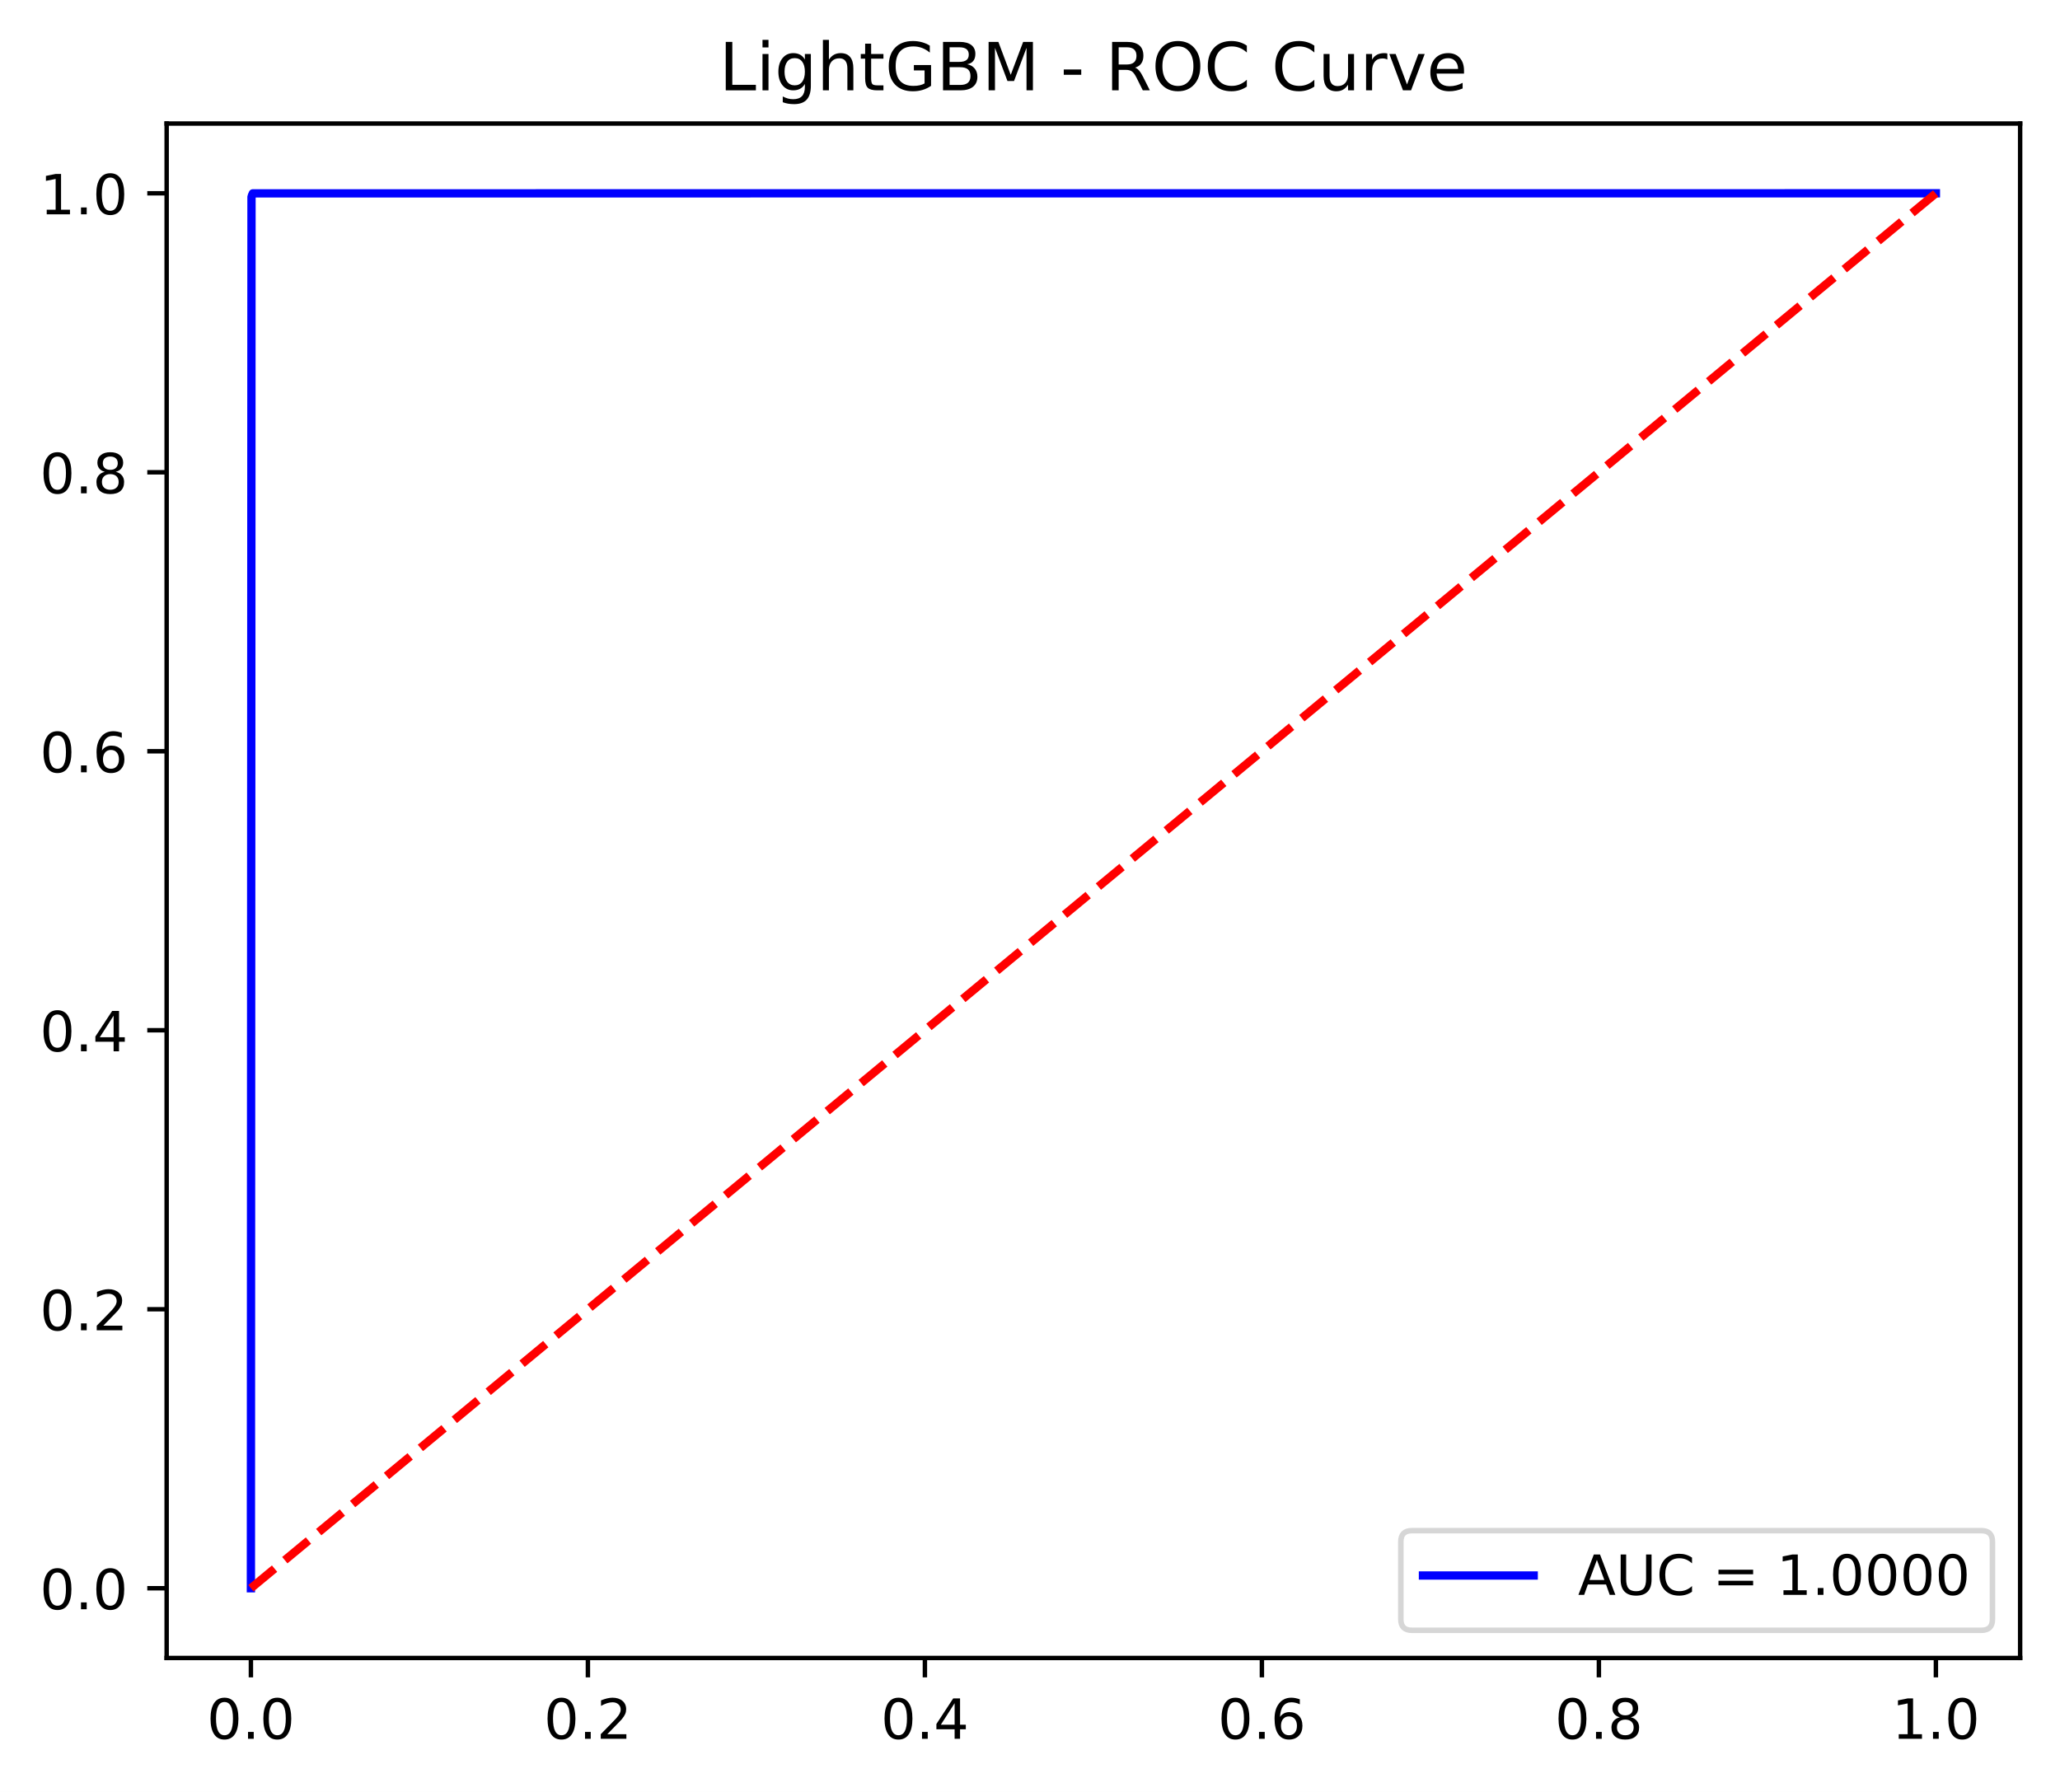
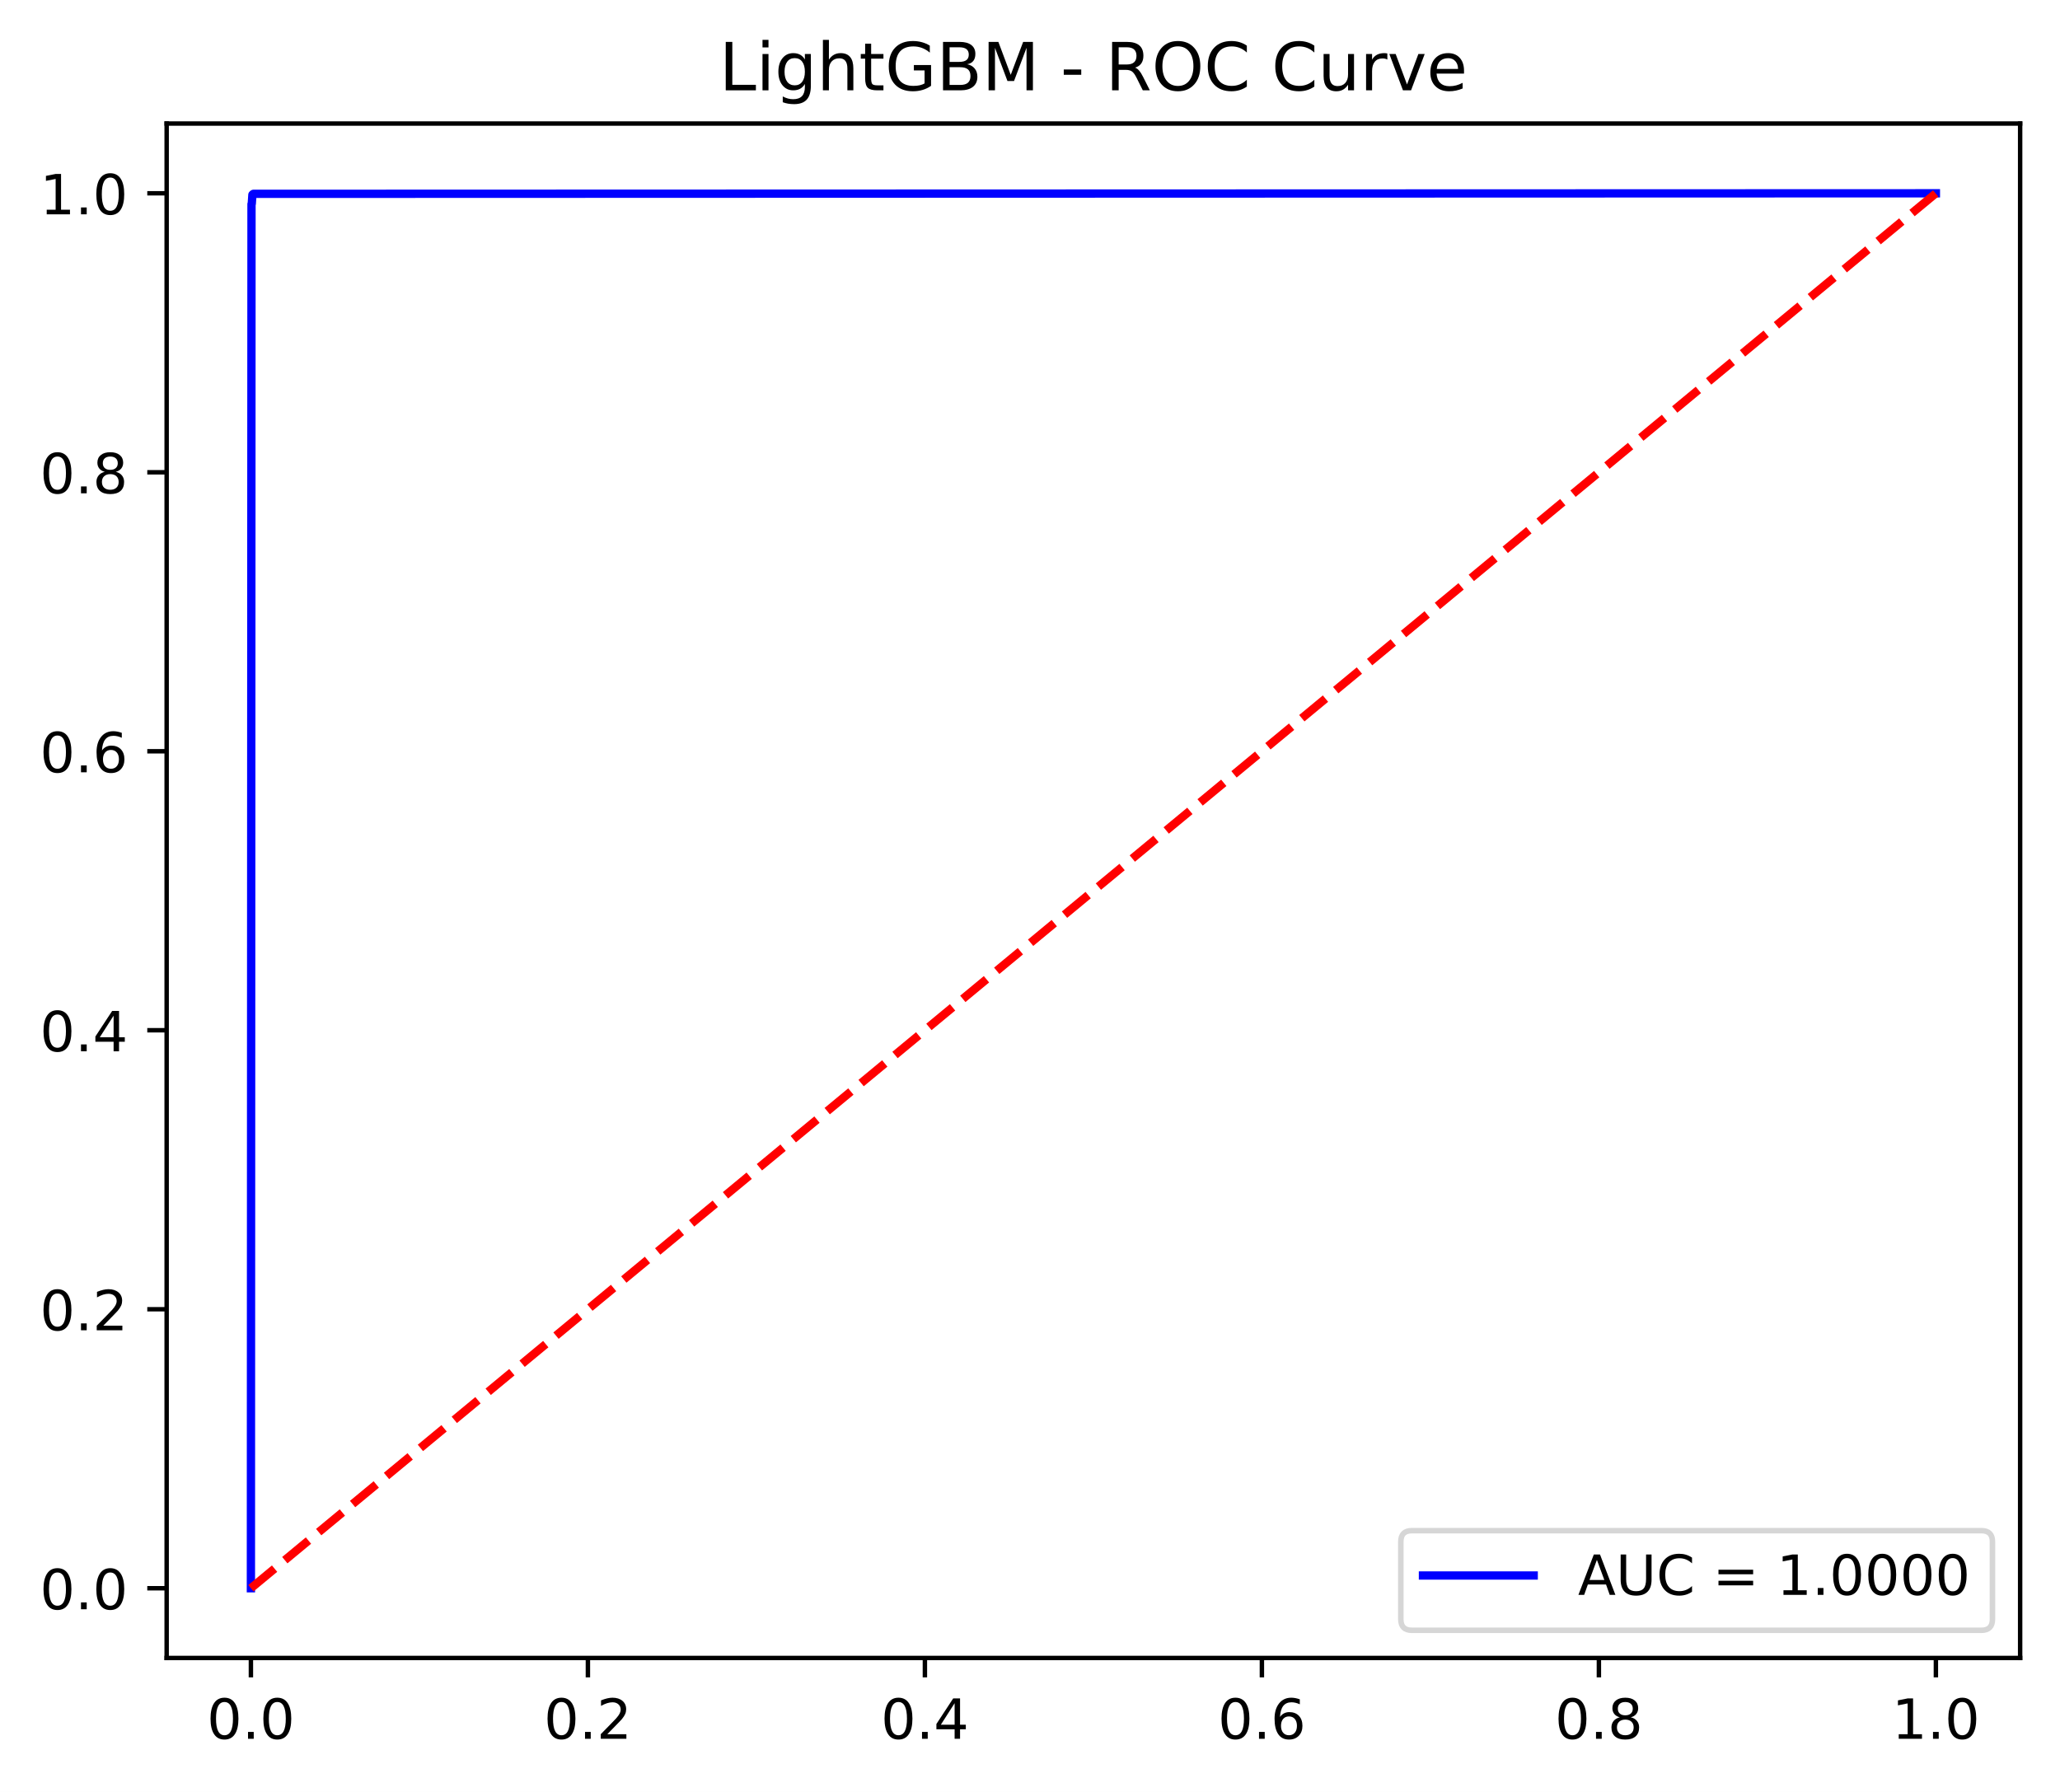
<svg xmlns="http://www.w3.org/2000/svg" xmlns:xlink="http://www.w3.org/1999/xlink" width="372.103pt" height="323.718pt" viewBox="0 0 372.103 323.718" version="1.1">
  <defs>
    <style type="text/css">*{stroke-linejoin: round; stroke-linecap: butt}</style>
  </defs>
  <g id="figure_1">
    <g id="patch_1">
      <path d="M 0 323.718  L 372.103 323.718  L 372.103 0  L 0 0  z " style="fill: #ffffff" />
    </g>
    <g id="axes_1">
      <g id="patch_2">
        <path d="M 30.103 299.518  L 364.903 299.518  L 364.903 22.318  L 30.103 22.318  z " style="fill: #ffffff" />
      </g>
      <g id="matplotlib.axis_1">
        <g id="xtick_1">
          <g id="line2d_1">
            <defs>
-               <path id="m02a3f4bbe5" d="M 0 0  L 0 3.5  " style="stroke: #000000; stroke-width: 0.8" />
+               <path id="m961a10a749" d="M 0 0  L 0 3.5  " style="stroke: #000000; stroke-width: 0.8" />
            </defs>
            <g>
-               <use xlink:href="#m02a3f4bbe5" x="45.321" y="299.518" style="stroke: #000000; stroke-width: 0.8" />
+               <use xlink:href="#m961a10a749" x="45.321" y="299.518" style="stroke: #000000; stroke-width: 0.8" />
            </g>
          </g>
          <g id="text_1">
            <g transform="translate(37.36974 314.1158) scale(0.1 -0.1)">
              <defs>
                <path id="DejaVuSans-13" d="M 2034 4250  Q 1547 4250 1301 3770  Q 1056 3291 1056 2328  Q 1056 1369 1301 889  Q 1547 409 2034 409  Q 2525 409 2770 889  Q 3016 1369 3016 2328  Q 3016 3291 2770 3770  Q 2525 4250 2034 4250  z M 2034 4750  Q 2819 4750 3233 4129  Q 3647 3509 3647 2328  Q 3647 1150 3233 529  Q 2819 -91 2034 -91  Q 1250 -91 836 529  Q 422 1150 422 2328  Q 422 3509 836 4129  Q 1250 4750 2034 4750  z " transform="scale(0.015625)" />
                <path id="DejaVuSans-11" d="M 684 794  L 1344 794  L 1344 0  L 684 0  L 684 794  z " transform="scale(0.015625)" />
              </defs>
              <use xlink:href="#DejaVuSans-13" />
              <use xlink:href="#DejaVuSans-11" transform="translate(63.625 0)" />
              <use xlink:href="#DejaVuSans-13" transform="translate(95.40625 0)" />
            </g>
          </g>
        </g>
        <g id="xtick_2">
          <g id="line2d_2">
            <g>
-               <use xlink:href="#m02a3f4bbe5" x="106.194" y="299.518" style="stroke: #000000; stroke-width: 0.8" />
+               <use xlink:href="#m961a10a749" x="106.194" y="299.518" style="stroke: #000000; stroke-width: 0.8" />
            </g>
          </g>
          <g id="text_2">
            <g transform="translate(98.24247 314.1158) scale(0.1 -0.1)">
              <defs>
                <path id="DejaVuSans-15" d="M 1228 531  L 3431 531  L 3431 0  L 469 0  L 469 531  Q 828 903 1448 1529  Q 2069 2156 2228 2338  Q 2531 2678 2651 2914  Q 2772 3150 2772 3378  Q 2772 3750 2511 3984  Q 2250 4219 1831 4219  Q 1534 4219 1204 4116  Q 875 4013 500 3803  L 500 4441  Q 881 4594 1212 4672  Q 1544 4750 1819 4750  Q 2544 4750 2975 4387  Q 3406 4025 3406 3419  Q 3406 3131 3298 2873  Q 3191 2616 2906 2266  Q 2828 2175 2409 1742  Q 1991 1309 1228 531  z " transform="scale(0.015625)" />
              </defs>
              <use xlink:href="#DejaVuSans-13" />
              <use xlink:href="#DejaVuSans-11" transform="translate(63.625 0)" />
              <use xlink:href="#DejaVuSans-15" transform="translate(95.40625 0)" />
            </g>
          </g>
        </g>
        <g id="xtick_3">
          <g id="line2d_3">
            <g>
-               <use xlink:href="#m02a3f4bbe5" x="167.067" y="299.518" style="stroke: #000000; stroke-width: 0.8" />
+               <use xlink:href="#m961a10a749" x="167.067" y="299.518" style="stroke: #000000; stroke-width: 0.8" />
            </g>
          </g>
          <g id="text_3">
            <g transform="translate(159.1152 314.1158) scale(0.1 -0.1)">
              <defs>
                <path id="DejaVuSans-17" d="M 2419 4116  L 825 1625  L 2419 1625  L 2419 4116  z M 2253 4666  L 3047 4666  L 3047 1625  L 3713 1625  L 3713 1100  L 3047 1100  L 3047 0  L 2419 0  L 2419 1100  L 313 1100  L 313 1709  L 2253 4666  z " transform="scale(0.015625)" />
              </defs>
              <use xlink:href="#DejaVuSans-13" />
              <use xlink:href="#DejaVuSans-11" transform="translate(63.625 0)" />
              <use xlink:href="#DejaVuSans-17" transform="translate(95.40625 0)" />
            </g>
          </g>
        </g>
        <g id="xtick_4">
          <g id="line2d_4">
            <g>
-               <use xlink:href="#m02a3f4bbe5" x="227.939" y="299.518" style="stroke: #000000; stroke-width: 0.8" />
+               <use xlink:href="#m961a10a749" x="227.939" y="299.518" style="stroke: #000000; stroke-width: 0.8" />
            </g>
          </g>
          <g id="text_4">
            <g transform="translate(219.9879 314.1158) scale(0.1 -0.1)">
              <defs>
                <path id="DejaVuSans-19" d="M 2113 2584  Q 1688 2584 1439 2293  Q 1191 2003 1191 1497  Q 1191 994 1439 701  Q 1688 409 2113 409  Q 2538 409 2786 701  Q 3034 994 3034 1497  Q 3034 2003 2786 2293  Q 2538 2584 2113 2584  z M 3366 4563  L 3366 3988  Q 3128 4100 2886 4159  Q 2644 4219 2406 4219  Q 1781 4219 1451 3797  Q 1122 3375 1075 2522  Q 1259 2794 1537 2939  Q 1816 3084 2150 3084  Q 2853 3084 3261 2657  Q 3669 2231 3669 1497  Q 3669 778 3244 343  Q 2819 -91 2113 -91  Q 1303 -91 875 529  Q 447 1150 447 2328  Q 447 3434 972 4092  Q 1497 4750 2381 4750  Q 2619 4750 2861 4703  Q 3103 4656 3366 4563  z " transform="scale(0.015625)" />
              </defs>
              <use xlink:href="#DejaVuSans-13" />
              <use xlink:href="#DejaVuSans-11" transform="translate(63.625 0)" />
              <use xlink:href="#DejaVuSans-19" transform="translate(95.40625 0)" />
            </g>
          </g>
        </g>
        <g id="xtick_5">
          <g id="line2d_5">
            <g>
-               <use xlink:href="#m02a3f4bbe5" x="288.812" y="299.518" style="stroke: #000000; stroke-width: 0.8" />
+               <use xlink:href="#m961a10a749" x="288.812" y="299.518" style="stroke: #000000; stroke-width: 0.8" />
            </g>
          </g>
          <g id="text_5">
            <g transform="translate(280.8607 314.1158) scale(0.1 -0.1)">
              <defs>
                <path id="DejaVuSans-1b" d="M 2034 2216  Q 1584 2216 1326 1975  Q 1069 1734 1069 1313  Q 1069 891 1326 650  Q 1584 409 2034 409  Q 2484 409 2743 651  Q 3003 894 3003 1313  Q 3003 1734 2745 1975  Q 2488 2216 2034 2216  z M 1403 2484  Q 997 2584 770 2862  Q 544 3141 544 3541  Q 544 4100 942 4425  Q 1341 4750 2034 4750  Q 2731 4750 3128 4425  Q 3525 4100 3525 3541  Q 3525 3141 3298 2862  Q 3072 2584 2669 2484  Q 3125 2378 3379 2068  Q 3634 1759 3634 1313  Q 3634 634 3220 271  Q 2806 -91 2034 -91  Q 1263 -91 848 271  Q 434 634 434 1313  Q 434 1759 690 2068  Q 947 2378 1403 2484  z M 1172 3481  Q 1172 3119 1398 2916  Q 1625 2713 2034 2713  Q 2441 2713 2670 2916  Q 2900 3119 2900 3481  Q 2900 3844 2670 4047  Q 2441 4250 2034 4250  Q 1625 4250 1398 4047  Q 1172 3844 1172 3481  z " transform="scale(0.015625)" />
              </defs>
              <use xlink:href="#DejaVuSans-13" />
              <use xlink:href="#DejaVuSans-11" transform="translate(63.625 0)" />
              <use xlink:href="#DejaVuSans-1b" transform="translate(95.40625 0)" />
            </g>
          </g>
        </g>
        <g id="xtick_6">
          <g id="line2d_6">
            <g>
-               <use xlink:href="#m02a3f4bbe5" x="349.685" y="299.518" style="stroke: #000000; stroke-width: 0.8" />
+               <use xlink:href="#m961a10a749" x="349.685" y="299.518" style="stroke: #000000; stroke-width: 0.8" />
            </g>
          </g>
          <g id="text_6">
            <g transform="translate(341.7334 314.1158) scale(0.1 -0.1)">
              <defs>
                <path id="DejaVuSans-14" d="M 794 531  L 1825 531  L 1825 4091  L 703 3866  L 703 4441  L 1819 4666  L 2450 4666  L 2450 531  L 3481 531  L 3481 0  L 794 0  L 794 531  z " transform="scale(0.015625)" />
              </defs>
              <use xlink:href="#DejaVuSans-14" />
              <use xlink:href="#DejaVuSans-11" transform="translate(63.625 0)" />
              <use xlink:href="#DejaVuSans-13" transform="translate(95.40625 0)" />
            </g>
          </g>
        </g>
      </g>
      <g id="matplotlib.axis_2">
        <g id="ytick_1">
          <g id="line2d_7">
            <defs>
-               <path id="m62d1a7aa85" d="M 0 0  L -3.5 0  " style="stroke: #000000; stroke-width: 0.8" />
+               <path id="m0cb9cf027b" d="M 0 0  L -3.5 0  " style="stroke: #000000; stroke-width: 0.8" />
            </defs>
            <g>
-               <use xlink:href="#m62d1a7aa85" x="30.103" y="286.918" style="stroke: #000000; stroke-width: 0.8" />
+               <use xlink:href="#m0cb9cf027b" x="30.103" y="286.918" style="stroke: #000000; stroke-width: 0.8" />
            </g>
          </g>
          <g id="text_7">
            <g transform="translate(7.2 290.717) scale(0.1 -0.1)">
              <use xlink:href="#DejaVuSans-13" />
              <use xlink:href="#DejaVuSans-11" transform="translate(63.625 0)" />
              <use xlink:href="#DejaVuSans-13" transform="translate(95.40625 0)" />
            </g>
          </g>
        </g>
        <g id="ytick_2">
          <g id="line2d_8">
            <g>
-               <use xlink:href="#m62d1a7aa85" x="30.103" y="236.518" style="stroke: #000000; stroke-width: 0.8" />
+               <use xlink:href="#m0cb9cf027b" x="30.103" y="236.518" style="stroke: #000000; stroke-width: 0.8" />
            </g>
          </g>
          <g id="text_8">
            <g transform="translate(7.2 240.317) scale(0.1 -0.1)">
              <use xlink:href="#DejaVuSans-13" />
              <use xlink:href="#DejaVuSans-11" transform="translate(63.625 0)" />
              <use xlink:href="#DejaVuSans-15" transform="translate(95.40625 0)" />
            </g>
          </g>
        </g>
        <g id="ytick_3">
          <g id="line2d_9">
            <g>
-               <use xlink:href="#m62d1a7aa85" x="30.103" y="186.118" style="stroke: #000000; stroke-width: 0.8" />
+               <use xlink:href="#m0cb9cf027b" x="30.103" y="186.118" style="stroke: #000000; stroke-width: 0.8" />
            </g>
          </g>
          <g id="text_9">
            <g transform="translate(7.2 189.917) scale(0.1 -0.1)">
              <use xlink:href="#DejaVuSans-13" />
              <use xlink:href="#DejaVuSans-11" transform="translate(63.625 0)" />
              <use xlink:href="#DejaVuSans-17" transform="translate(95.40625 0)" />
            </g>
          </g>
        </g>
        <g id="ytick_4">
          <g id="line2d_10">
            <g>
-               <use xlink:href="#m62d1a7aa85" x="30.103" y="135.718" style="stroke: #000000; stroke-width: 0.8" />
+               <use xlink:href="#m0cb9cf027b" x="30.103" y="135.718" style="stroke: #000000; stroke-width: 0.8" />
            </g>
          </g>
          <g id="text_10">
            <g transform="translate(7.2 139.517) scale(0.1 -0.1)">
              <use xlink:href="#DejaVuSans-13" />
              <use xlink:href="#DejaVuSans-11" transform="translate(63.625 0)" />
              <use xlink:href="#DejaVuSans-19" transform="translate(95.40625 0)" />
            </g>
          </g>
        </g>
        <g id="ytick_5">
          <g id="line2d_11">
            <g>
-               <use xlink:href="#m62d1a7aa85" x="30.103" y="85.318" style="stroke: #000000; stroke-width: 0.8" />
+               <use xlink:href="#m0cb9cf027b" x="30.103" y="85.318" style="stroke: #000000; stroke-width: 0.8" />
            </g>
          </g>
          <g id="text_11">
            <g transform="translate(7.2 89.11695) scale(0.1 -0.1)">
              <use xlink:href="#DejaVuSans-13" />
              <use xlink:href="#DejaVuSans-11" transform="translate(63.625 0)" />
              <use xlink:href="#DejaVuSans-1b" transform="translate(95.40625 0)" />
            </g>
          </g>
        </g>
        <g id="ytick_6">
          <g id="line2d_12">
            <g>
-               <use xlink:href="#m62d1a7aa85" x="30.103" y="34.918" style="stroke: #000000; stroke-width: 0.8" />
+               <use xlink:href="#m0cb9cf027b" x="30.103" y="34.918" style="stroke: #000000; stroke-width: 0.8" />
            </g>
          </g>
          <g id="text_12">
            <g transform="translate(7.2 38.71695) scale(0.1 -0.1)">
              <use xlink:href="#DejaVuSans-14" />
              <use xlink:href="#DejaVuSans-11" transform="translate(63.625 0)" />
              <use xlink:href="#DejaVuSans-13" transform="translate(95.40625 0)" />
            </g>
          </g>
        </g>
      </g>
      <g id="line2d_13">
-         <path d="M 45.321 286.918  L 45.429 35.577  L 45.455 35.577  L 45.455 35.472  L 45.563 35.159  L 45.643 35.081  L 45.67 34.931  L 349.685 34.918  L 349.685 34.918  " clip-path="url(#p776b5546a5)" style="fill: none; stroke: #0000ff; stroke-width: 1.5; stroke-linecap: square" />
+         <path d="M 45.321 286.918  L 45.429 36.867  L 45.482 36.796  L 45.482 36.763  L 45.59 35.172  L 45.67 35.081  L 45.778 35.016  L 349.685 34.918  L 349.685 34.918  " clip-path="url(#pb284cd0898)" style="fill: none; stroke: #0000ff; stroke-width: 1.5; stroke-linecap: square" />
      </g>
      <g id="line2d_14">
-         <path d="M 45.321 286.918  L 349.685 34.918  " clip-path="url(#p776b5546a5)" style="fill: none; stroke-dasharray: 5.55,2.4; stroke-dashoffset: 0; stroke: #ff0000; stroke-width: 1.5" />
+         <path d="M 45.321 286.918  L 349.685 34.918  " clip-path="url(#pb284cd0898)" style="fill: none; stroke-dasharray: 5.55,2.4; stroke-dashoffset: 0; stroke: #ff0000; stroke-width: 1.5" />
      </g>
      <g id="patch_3">
        <path d="M 30.103 299.518  L 30.103 22.318  " style="fill: none; stroke: #000000; stroke-width: 0.8; stroke-linejoin: miter; stroke-linecap: square" />
      </g>
      <g id="patch_4">
        <path d="M 364.903 299.518  L 364.903 22.318  " style="fill: none; stroke: #000000; stroke-width: 0.8; stroke-linejoin: miter; stroke-linecap: square" />
      </g>
      <g id="patch_5">
        <path d="M 30.103 299.518  L 364.903 299.518  " style="fill: none; stroke: #000000; stroke-width: 0.8; stroke-linejoin: miter; stroke-linecap: square" />
      </g>
      <g id="patch_6">
        <path d="M 30.103 22.318  L 364.903 22.318  " style="fill: none; stroke: #000000; stroke-width: 0.8; stroke-linejoin: miter; stroke-linecap: square" />
      </g>
      <g id="text_13">
        <g transform="translate(129.9178 16.31812) scale(0.12 -0.12)">
          <defs>
            <path id="DejaVuSans-2f" d="M 628 4666  L 1259 4666  L 1259 531  L 3531 531  L 3531 0  L 628 0  L 628 4666  z " transform="scale(0.015625)" />
            <path id="DejaVuSans-4c" d="M 603 3500  L 1178 3500  L 1178 0  L 603 0  L 603 3500  z M 603 4863  L 1178 4863  L 1178 4134  L 603 4134  L 603 4863  z " transform="scale(0.015625)" />
            <path id="DejaVuSans-4a" d="M 2906 1791  Q 2906 2416 2648 2759  Q 2391 3103 1925 3103  Q 1463 3103 1205 2759  Q 947 2416 947 1791  Q 947 1169 1205 825  Q 1463 481 1925 481  Q 2391 481 2648 825  Q 2906 1169 2906 1791  z M 3481 434  Q 3481 -459 3084 -895  Q 2688 -1331 1869 -1331  Q 1566 -1331 1297 -1286  Q 1028 -1241 775 -1147  L 775 -588  Q 1028 -725 1275 -790  Q 1522 -856 1778 -856  Q 2344 -856 2625 -561  Q 2906 -266 2906 331  L 2906 616  Q 2728 306 2450 153  Q 2172 0 1784 0  Q 1141 0 747 490  Q 353 981 353 1791  Q 353 2603 747 3093  Q 1141 3584 1784 3584  Q 2172 3584 2450 3431  Q 2728 3278 2906 2969  L 2906 3500  L 3481 3500  L 3481 434  z " transform="scale(0.015625)" />
            <path id="DejaVuSans-4b" d="M 3513 2113  L 3513 0  L 2938 0  L 2938 2094  Q 2938 2591 2744 2837  Q 2550 3084 2163 3084  Q 1697 3084 1428 2787  Q 1159 2491 1159 1978  L 1159 0  L 581 0  L 581 4863  L 1159 4863  L 1159 2956  Q 1366 3272 1645 3428  Q 1925 3584 2291 3584  Q 2894 3584 3203 3211  Q 3513 2838 3513 2113  z " transform="scale(0.015625)" />
            <path id="DejaVuSans-57" d="M 1172 4494  L 1172 3500  L 2356 3500  L 2356 3053  L 1172 3053  L 1172 1153  Q 1172 725 1289 603  Q 1406 481 1766 481  L 2356 481  L 2356 0  L 1766 0  Q 1100 0 847 248  Q 594 497 594 1153  L 594 3053  L 172 3053  L 172 3500  L 594 3500  L 594 4494  L 1172 4494  z " transform="scale(0.015625)" />
            <path id="DejaVuSans-2a" d="M 3809 666  L 3809 1919  L 2778 1919  L 2778 2438  L 4434 2438  L 4434 434  Q 4069 175 3628 42  Q 3188 -91 2688 -91  Q 1594 -91 976 548  Q 359 1188 359 2328  Q 359 3472 976 4111  Q 1594 4750 2688 4750  Q 3144 4750 3555 4637  Q 3966 4525 4313 4306  L 4313 3634  Q 3963 3931 3569 4081  Q 3175 4231 2741 4231  Q 1884 4231 1454 3753  Q 1025 3275 1025 2328  Q 1025 1384 1454 906  Q 1884 428 2741 428  Q 3075 428 3337 486  Q 3600 544 3809 666  z " transform="scale(0.015625)" />
            <path id="DejaVuSans-25" d="M 1259 2228  L 1259 519  L 2272 519  Q 2781 519 3026 730  Q 3272 941 3272 1375  Q 3272 1813 3026 2020  Q 2781 2228 2272 2228  L 1259 2228  z M 1259 4147  L 1259 2741  L 2194 2741  Q 2656 2741 2882 2914  Q 3109 3088 3109 3444  Q 3109 3797 2882 3972  Q 2656 4147 2194 4147  L 1259 4147  z M 628 4666  L 2241 4666  Q 2963 4666 3353 4366  Q 3744 4066 3744 3513  Q 3744 3084 3544 2831  Q 3344 2578 2956 2516  Q 3422 2416 3680 2098  Q 3938 1781 3938 1306  Q 3938 681 3513 340  Q 3088 0 2303 0  L 628 0  L 628 4666  z " transform="scale(0.015625)" />
            <path id="DejaVuSans-30" d="M 628 4666  L 1569 4666  L 2759 1491  L 3956 4666  L 4897 4666  L 4897 0  L 4281 0  L 4281 4097  L 3078 897  L 2444 897  L 1241 4097  L 1241 0  L 628 0  L 628 4666  z " transform="scale(0.015625)" />
            <path id="DejaVuSans-3" transform="scale(0.015625)" />
            <path id="DejaVuSans-10" d="M 313 2009  L 1997 2009  L 1997 1497  L 313 1497  L 313 2009  z " transform="scale(0.015625)" />
            <path id="DejaVuSans-35" d="M 2841 2188  Q 3044 2119 3236 1894  Q 3428 1669 3622 1275  L 4263 0  L 3584 0  L 2988 1197  Q 2756 1666 2539 1819  Q 2322 1972 1947 1972  L 1259 1972  L 1259 0  L 628 0  L 628 4666  L 2053 4666  Q 2853 4666 3247 4331  Q 3641 3997 3641 3322  Q 3641 2881 3436 2590  Q 3231 2300 2841 2188  z M 1259 4147  L 1259 2491  L 2053 2491  Q 2509 2491 2742 2702  Q 2975 2913 2975 3322  Q 2975 3731 2742 3939  Q 2509 4147 2053 4147  L 1259 4147  z " transform="scale(0.015625)" />
            <path id="DejaVuSans-32" d="M 2522 4238  Q 1834 4238 1429 3725  Q 1025 3213 1025 2328  Q 1025 1447 1429 934  Q 1834 422 2522 422  Q 3209 422 3611 934  Q 4013 1447 4013 2328  Q 4013 3213 3611 3725  Q 3209 4238 2522 4238  z M 2522 4750  Q 3503 4750 4090 4092  Q 4678 3434 4678 2328  Q 4678 1225 4090 567  Q 3503 -91 2522 -91  Q 1538 -91 948 565  Q 359 1222 359 2328  Q 359 3434 948 4092  Q 1538 4750 2522 4750  z " transform="scale(0.015625)" />
            <path id="DejaVuSans-26" d="M 4122 4306  L 4122 3641  Q 3803 3938 3442 4084  Q 3081 4231 2675 4231  Q 1875 4231 1450 3742  Q 1025 3253 1025 2328  Q 1025 1406 1450 917  Q 1875 428 2675 428  Q 3081 428 3442 575  Q 3803 722 4122 1019  L 4122 359  Q 3791 134 3420 21  Q 3050 -91 2638 -91  Q 1578 -91 968 557  Q 359 1206 359 2328  Q 359 3453 968 4101  Q 1578 4750 2638 4750  Q 3056 4750 3426 4639  Q 3797 4528 4122 4306  z " transform="scale(0.015625)" />
            <path id="DejaVuSans-58" d="M 544 1381  L 544 3500  L 1119 3500  L 1119 1403  Q 1119 906 1312 657  Q 1506 409 1894 409  Q 2359 409 2629 706  Q 2900 1003 2900 1516  L 2900 3500  L 3475 3500  L 3475 0  L 2900 0  L 2900 538  Q 2691 219 2414 64  Q 2138 -91 1772 -91  Q 1169 -91 856 284  Q 544 659 544 1381  z M 1991 3584  L 1991 3584  z " transform="scale(0.015625)" />
            <path id="DejaVuSans-55" d="M 2631 2963  Q 2534 3019 2420 3045  Q 2306 3072 2169 3072  Q 1681 3072 1420 2755  Q 1159 2438 1159 1844  L 1159 0  L 581 0  L 581 3500  L 1159 3500  L 1159 2956  Q 1341 3275 1631 3429  Q 1922 3584 2338 3584  Q 2397 3584 2469 3576  Q 2541 3569 2628 3553  L 2631 2963  z " transform="scale(0.015625)" />
            <path id="DejaVuSans-59" d="M 191 3500  L 800 3500  L 1894 563  L 2988 3500  L 3597 3500  L 2284 0  L 1503 0  L 191 3500  z " transform="scale(0.015625)" />
            <path id="DejaVuSans-48" d="M 3597 1894  L 3597 1613  L 953 1613  Q 991 1019 1311 708  Q 1631 397 2203 397  Q 2534 397 2845 478  Q 3156 559 3463 722  L 3463 178  Q 3153 47 2828 -22  Q 2503 -91 2169 -91  Q 1331 -91 842 396  Q 353 884 353 1716  Q 353 2575 817 3079  Q 1281 3584 2069 3584  Q 2775 3584 3186 3129  Q 3597 2675 3597 1894  z M 3022 2063  Q 3016 2534 2758 2815  Q 2500 3097 2075 3097  Q 1594 3097 1305 2825  Q 1016 2553 972 2059  L 3022 2063  z " transform="scale(0.015625)" />
          </defs>
          <use xlink:href="#DejaVuSans-2f" />
          <use xlink:href="#DejaVuSans-4c" transform="translate(55.71875 0)" />
          <use xlink:href="#DejaVuSans-4a" transform="translate(83.5 0)" />
          <use xlink:href="#DejaVuSans-4b" transform="translate(146.9844 0)" />
          <use xlink:href="#DejaVuSans-57" transform="translate(210.3594 0)" />
          <use xlink:href="#DejaVuSans-2a" transform="translate(249.5625 0)" />
          <use xlink:href="#DejaVuSans-25" transform="translate(327.0469 0)" />
          <use xlink:href="#DejaVuSans-30" transform="translate(395.6562 0)" />
          <use xlink:href="#DejaVuSans-3" transform="translate(481.9375 0)" />
          <use xlink:href="#DejaVuSans-10" transform="translate(513.7188 0)" />
          <use xlink:href="#DejaVuSans-3" transform="translate(549.7969 0)" />
          <use xlink:href="#DejaVuSans-35" transform="translate(581.5781 0)" />
          <use xlink:href="#DejaVuSans-32" transform="translate(651.0625 0)" />
          <use xlink:href="#DejaVuSans-26" transform="translate(729.7812 0)" />
          <use xlink:href="#DejaVuSans-3" transform="translate(799.6094 0)" />
          <use xlink:href="#DejaVuSans-26" transform="translate(831.3906 0)" />
          <use xlink:href="#DejaVuSans-58" transform="translate(901.2188 0)" />
          <use xlink:href="#DejaVuSans-55" transform="translate(964.5938 0)" />
          <use xlink:href="#DejaVuSans-59" transform="translate(1005.703 0)" />
          <use xlink:href="#DejaVuSans-48" transform="translate(1064.891 0)" />
        </g>
      </g>
      <g id="legend_1">
        <g id="patch_7">
          <path d="M 255.034 294.518  L 357.903 294.518  Q 359.903 294.518 359.903 292.518  L 359.903 278.517  Q 359.903 276.517 357.903 276.517  L 255.034 276.517  Q 253.034 276.517 253.034 278.517  L 253.034 292.518  Q 253.034 294.518 255.034 294.518  z " style="fill: #ffffff; opacity: 0.8; stroke: #cccccc; stroke-linejoin: miter" />
        </g>
        <g id="line2d_15">
          <path d="M 257.034 284.616  L 267.034 284.616  L 277.034 284.616  " style="fill: none; stroke: #0000ff; stroke-width: 1.5; stroke-linecap: square" />
        </g>
        <g id="text_14">
          <g transform="translate(285.0344 288.1158) scale(0.1 -0.1)">
            <defs>
              <path id="DejaVuSans-24" d="M 2188 4044  L 1331 1722  L 3047 1722  L 2188 4044  z M 1831 4666  L 2547 4666  L 4325 0  L 3669 0  L 3244 1197  L 1141 1197  L 716 0  L 50 0  L 1831 4666  z " transform="scale(0.015625)" />
              <path id="DejaVuSans-38" d="M 556 4666  L 1191 4666  L 1191 1831  Q 1191 1081 1462 751  Q 1734 422 2344 422  Q 2950 422 3222 751  Q 3494 1081 3494 1831  L 3494 4666  L 4128 4666  L 4128 1753  Q 4128 841 3676 375  Q 3225 -91 2344 -91  Q 1459 -91 1007 375  Q 556 841 556 1753  L 556 4666  z " transform="scale(0.015625)" />
              <path id="DejaVuSans-20" d="M 678 2906  L 4684 2906  L 4684 2381  L 678 2381  L 678 2906  z M 678 1631  L 4684 1631  L 4684 1100  L 678 1100  L 678 1631  z " transform="scale(0.015625)" />
            </defs>
            <use xlink:href="#DejaVuSans-24" />
            <use xlink:href="#DejaVuSans-38" transform="translate(68.40625 0)" />
            <use xlink:href="#DejaVuSans-26" transform="translate(141.5938 0)" />
            <use xlink:href="#DejaVuSans-3" transform="translate(211.4219 0)" />
            <use xlink:href="#DejaVuSans-20" transform="translate(243.2031 0)" />
            <use xlink:href="#DejaVuSans-3" transform="translate(327 0)" />
            <use xlink:href="#DejaVuSans-14" transform="translate(358.7812 0)" />
            <use xlink:href="#DejaVuSans-11" transform="translate(422.4062 0)" />
            <use xlink:href="#DejaVuSans-13" transform="translate(454.1875 0)" />
            <use xlink:href="#DejaVuSans-13" transform="translate(517.8125 0)" />
            <use xlink:href="#DejaVuSans-13" transform="translate(581.4375 0)" />
            <use xlink:href="#DejaVuSans-13" transform="translate(645.0625 0)" />
          </g>
        </g>
      </g>
    </g>
  </g>
  <defs>
-     <clipPath id="p776b5546a5">
+     <clipPath id="pb284cd0898">
      <rect x="30.103" y="22.318" width="334.8" height="277.2" />
    </clipPath>
  </defs>
</svg>
